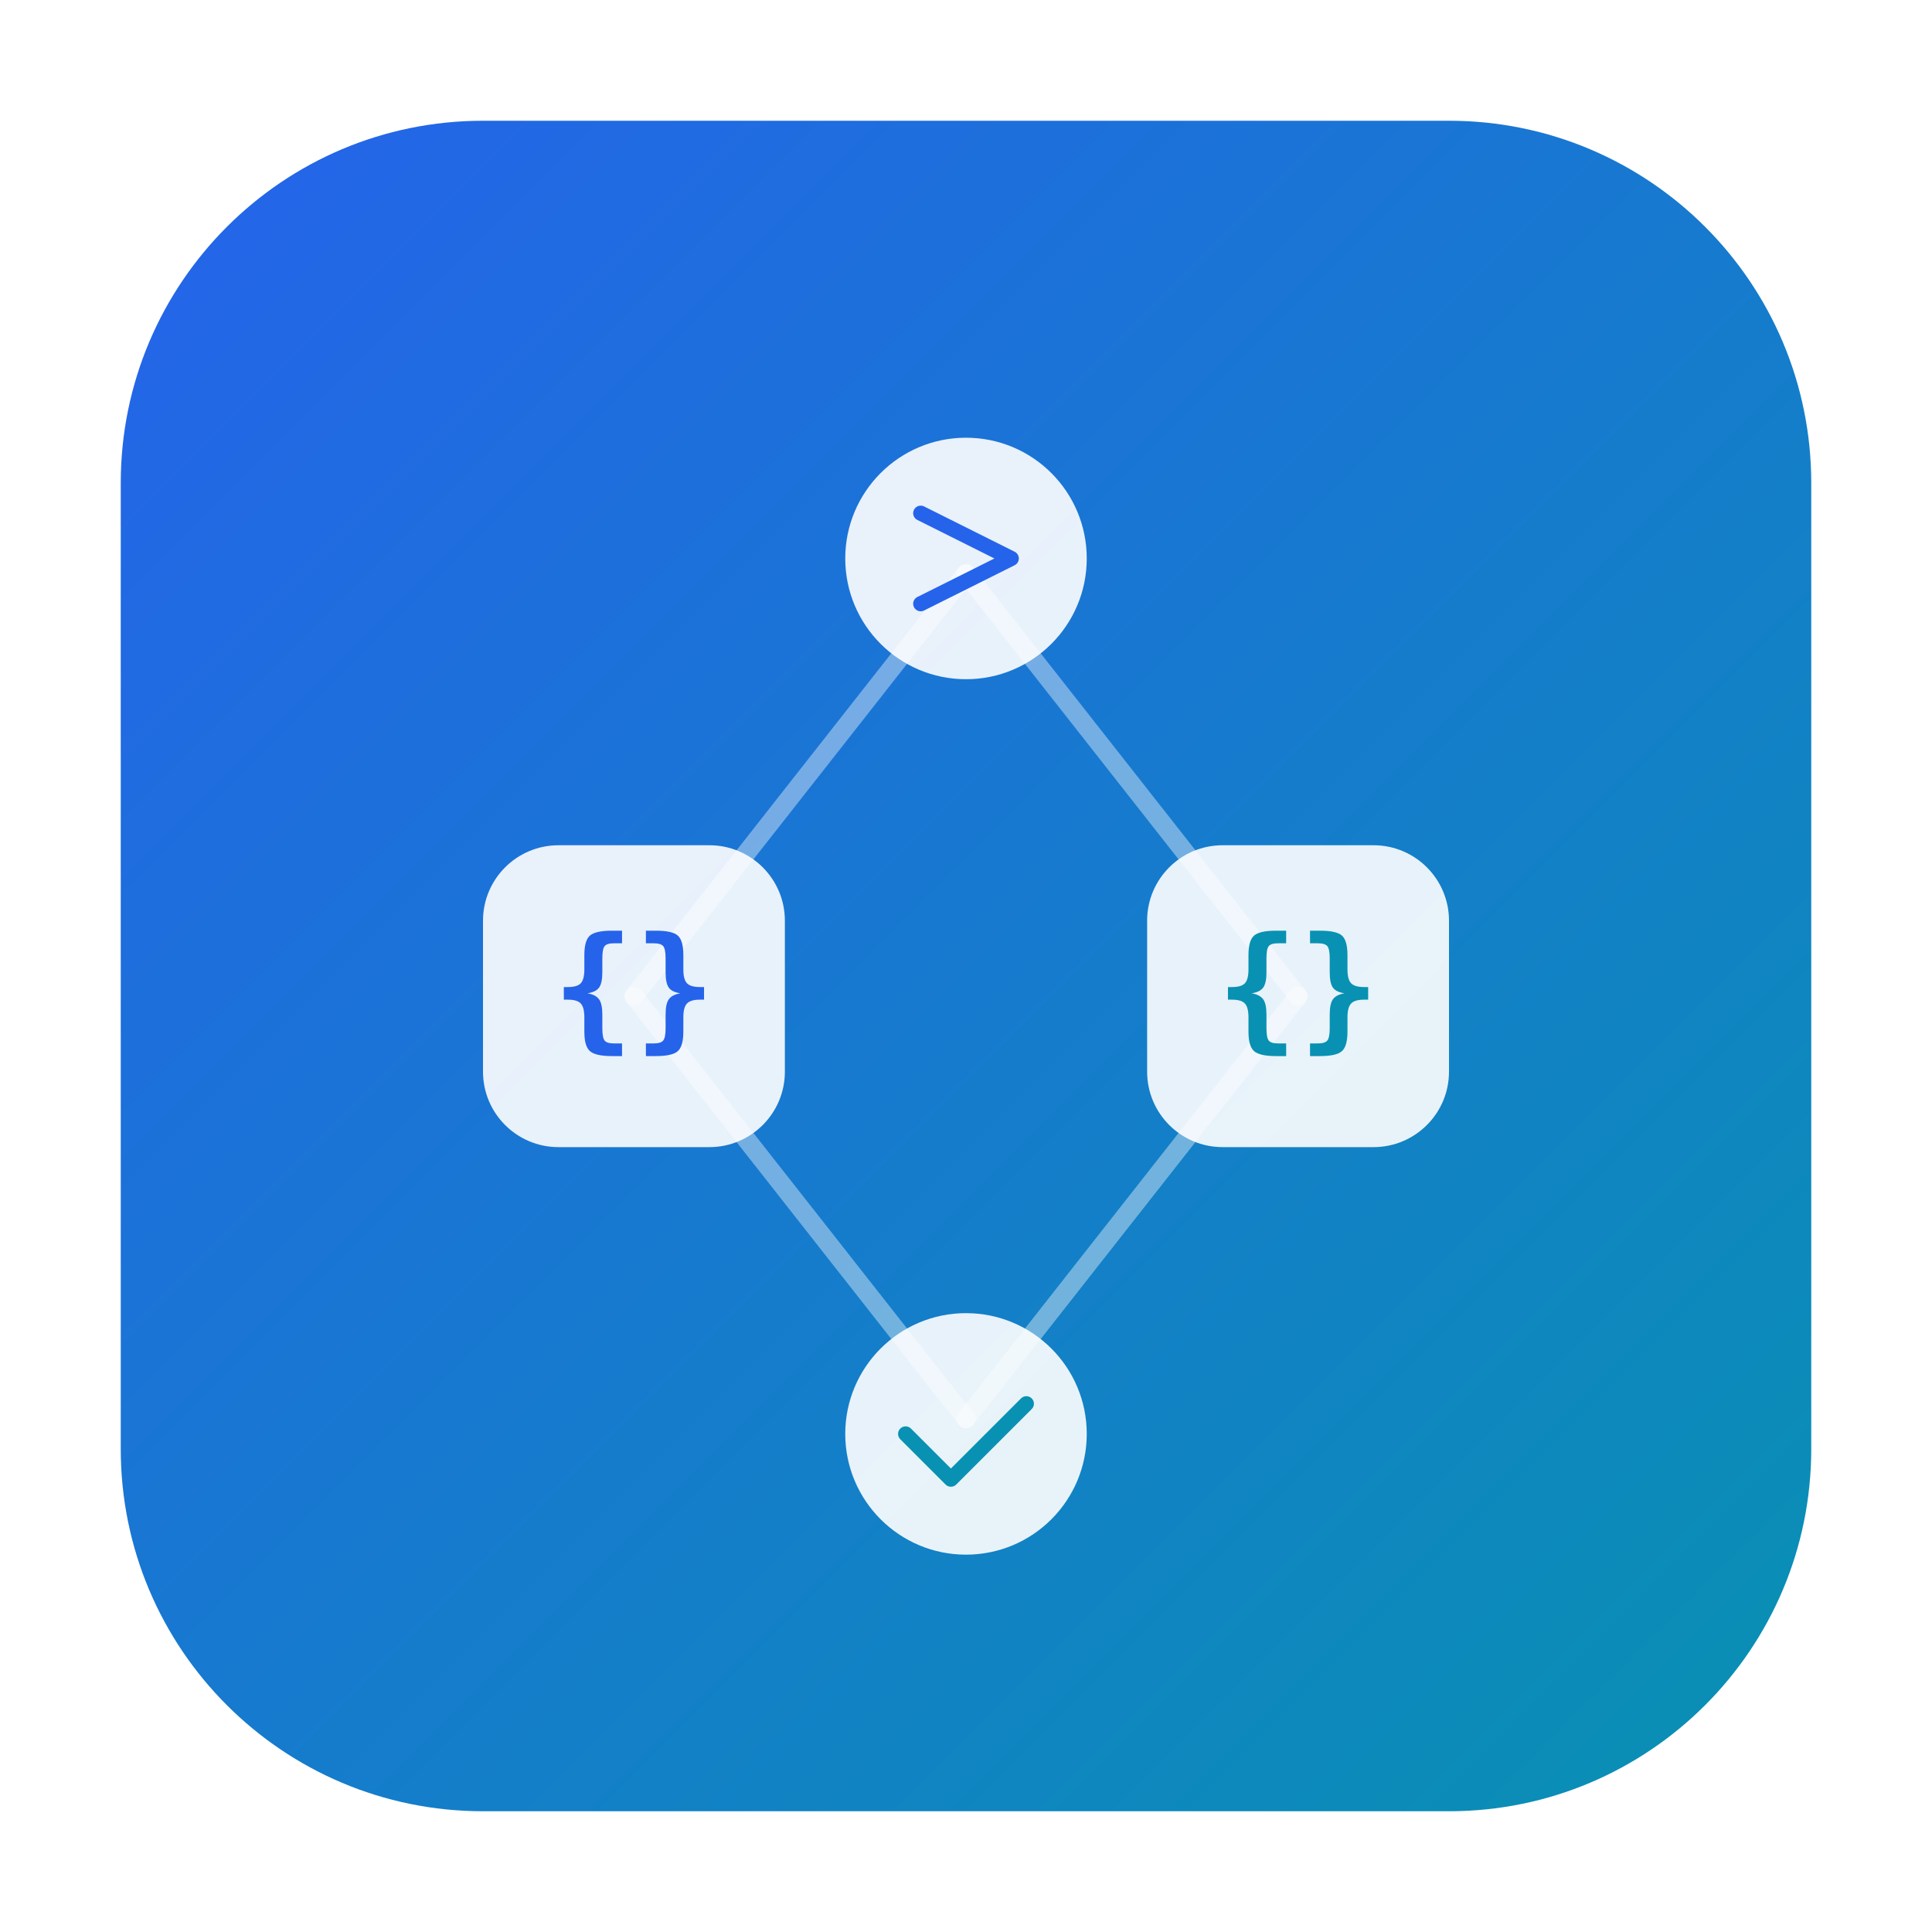
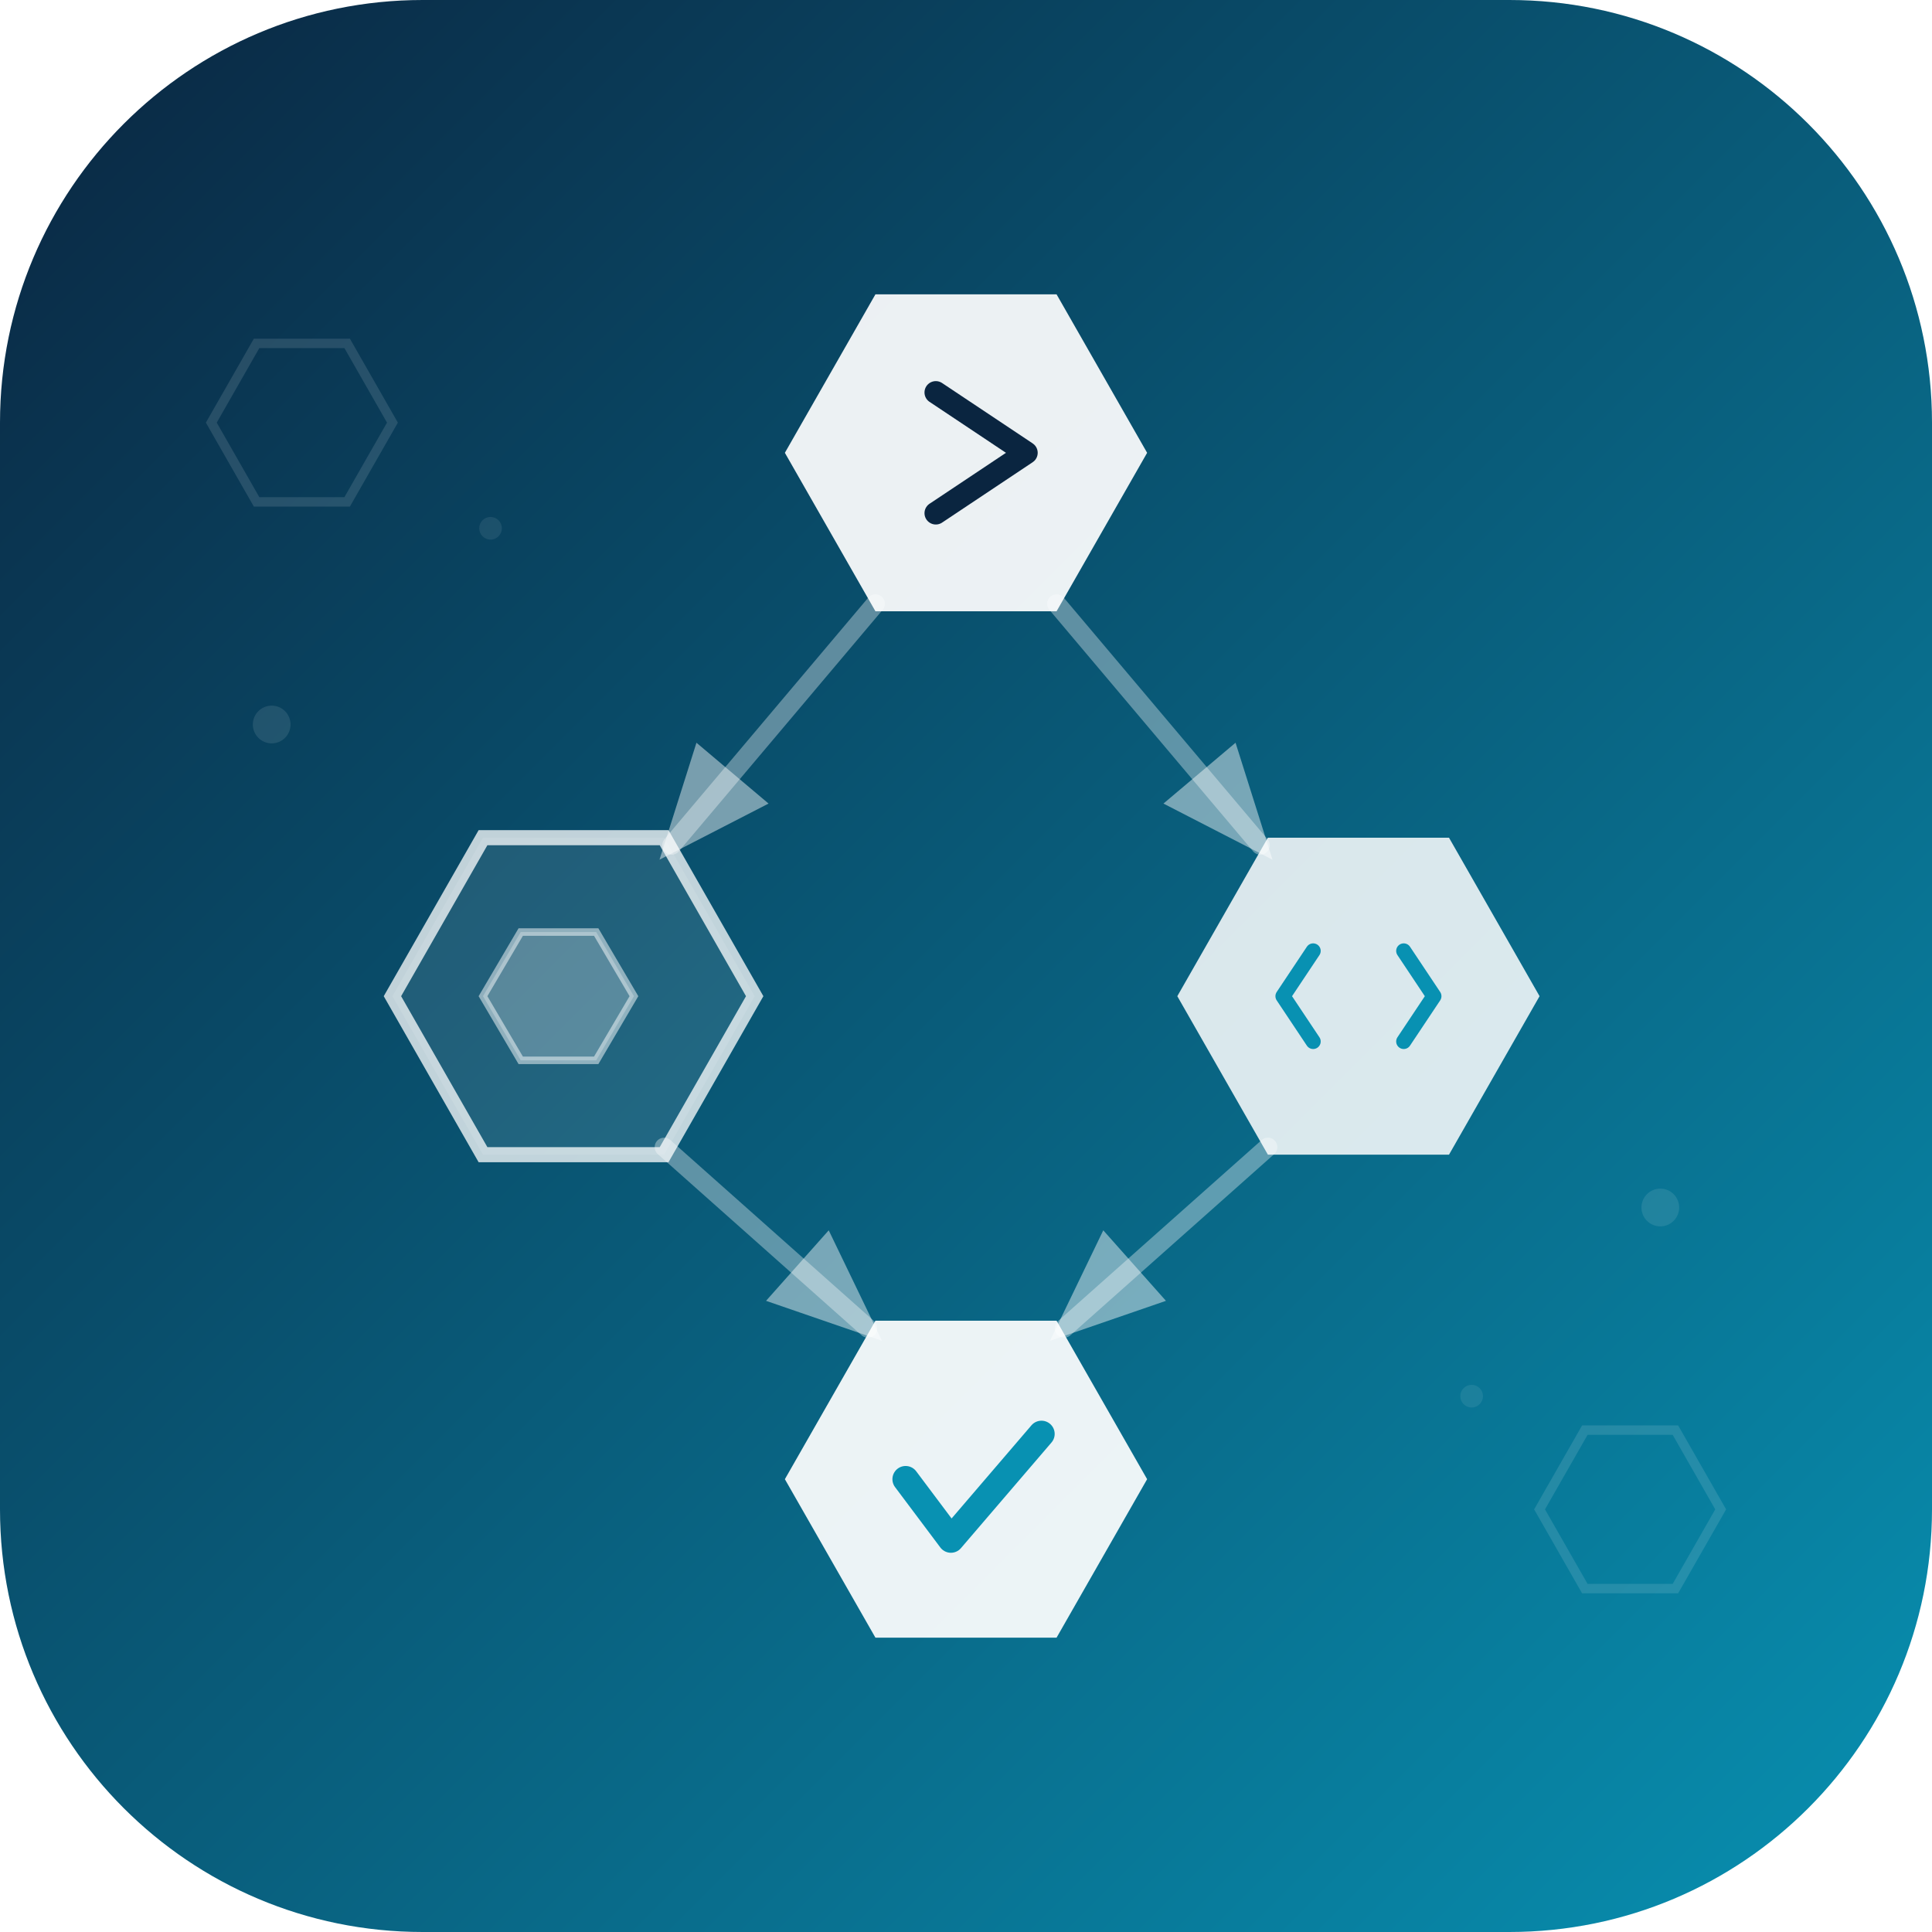
<svg xmlns="http://www.w3.org/2000/svg" viewBox="0 0 512 512" fill="none">
  <defs>
    <linearGradient id="bg" x1="0%" y1="0%" x2="100%" y2="100%">
-       <stop offset="0%" stop-color="#2563eb" />
+       <stop offset="0%" stop-color="#0a2540" />
      <stop offset="100%" stop-color="#0891b2" />
    </linearGradient>
+     <marker id="arrow" markerWidth="6" markerHeight="5" refX="5" refY="2.5" orient="auto">
+       <polygon points="0,0 6,2.5 0,5" fill="rgba(255,255,255,0.45)" />
+     </marker>
  </defs>
-   <rect x="32" y="32" width="448" height="448" rx="96" fill="url(#bg)" />
-   <line x1="256" y1="152" x2="168" y2="264" stroke="rgba(255,255,255,0.4)" stroke-width="5" stroke-linecap="round" />
-   <line x1="256" y1="152" x2="344" y2="264" stroke="rgba(255,255,255,0.4)" stroke-width="5" stroke-linecap="round" />
-   <line x1="168" y1="264" x2="256" y2="376" stroke="rgba(255,255,255,0.4)" stroke-width="5" stroke-linecap="round" />
-   <line x1="344" y1="264" x2="256" y2="376" stroke="rgba(255,255,255,0.4)" stroke-width="5" stroke-linecap="round" />
-   <circle cx="256" cy="148" r="32" fill="rgba(255,255,255,0.9)" />
-   <path d="M244 136 L268 148 L244 160" stroke="#2563eb" stroke-width="4" fill="none" stroke-linecap="round" stroke-linejoin="round" />
-   <rect x="128" y="224" width="80" height="80" rx="20" fill="rgba(255,255,255,0.9)" />
-   <text x="168" y="274" text-anchor="middle" fill="#2563eb" font-size="36" font-weight="700" font-family="monospace">{}</text>
-   <rect x="304" y="224" width="80" height="80" rx="20" fill="rgba(255,255,255,0.9)" />
-   <text x="344" y="274" text-anchor="middle" fill="#0891b2" font-size="36" font-weight="700" font-family="monospace">{}</text>
-   <circle cx="256" cy="380" r="32" fill="rgba(255,255,255,0.9)" />
-   <path d="M240 380 L252 392 L272 372" stroke="#0891b2" stroke-width="4" fill="none" stroke-linecap="round" stroke-linejoin="round" />
+   <rect width="512" height="512" rx="112" fill="url(#bg)" />
+   <line x1="232" y1="160" x2="178" y2="224" stroke="rgba(255,255,255,0.35)" stroke-width="5" stroke-linecap="round" marker-end="url(#arrow)" />
+   <line x1="280" y1="160" x2="334" y2="224" stroke="rgba(255,255,255,0.35)" stroke-width="5" stroke-linecap="round" marker-end="url(#arrow)" />
+   <line x1="176" y1="304" x2="230" y2="352" stroke="rgba(255,255,255,0.35)" stroke-width="5" stroke-linecap="round" marker-end="url(#arrow)" />
+   <line x1="336" y1="304" x2="282" y2="352" stroke="rgba(255,255,255,0.35)" stroke-width="5" stroke-linecap="round" marker-end="url(#arrow)" />
+   <path d="M104,112 L92,133 L68,133 L56,112 L68,91 L92,91 Z" fill="none" stroke="rgba(255,255,255,0.12)" stroke-width="2.5" />
+   <path d="M456,400 L444,421 L420,421 L408,400 L420,379 L444,379 Z" fill="none" stroke="rgba(255,255,255,0.12)" stroke-width="2.5" />
+   <circle cx="72" cy="192" r="5" fill="rgba(255,255,255,0.1)" />
+   <circle cx="440" cy="320" r="5" fill="rgba(255,255,255,0.1)" />
+   <circle cx="130" cy="140" r="3" fill="rgba(255,255,255,0.08)" />
+   <circle cx="390" cy="370" r="3" fill="rgba(255,255,255,0.08)" />
+   <path d="M304,120 L280,162 L232,162 L208,120 L232,78 L280,78 Z" fill="rgba(255,255,255,0.92)" />
+   <path d="M248,104 L272,120 L248,136" stroke="#0a2540" stroke-width="6" fill="none" stroke-linecap="round" stroke-linejoin="round" />
+   <path d="M200,264 L176,306 L128,306 L104,264 L128,222 L176,222 Z" fill="rgba(255,255,255,0.1)" stroke="rgba(255,255,255,0.75)" stroke-width="4" />
+   <path d="M168,264 L158,281 L138,281 L128,264 L138,247 L158,247 Z" fill="rgba(255,255,255,0.25)" stroke="rgba(255,255,255,0.5)" stroke-width="2" />
+   <path d="M408,264 L384,306 L336,306 L312,264 L336,222 L384,222 Z" fill="rgba(255,255,255,0.85)" />
+   <path d="M348,252 L340,264 L348,276" stroke="#0891b2" stroke-width="4" fill="none" stroke-linecap="round" stroke-linejoin="round" />
+   <path d="M372,252 L380,264 L372,276" stroke="#0891b2" stroke-width="4" fill="none" stroke-linecap="round" stroke-linejoin="round" />
+   <path d="M304,392 L280,434 L232,434 L208,392 L232,350 L280,350 Z" fill="rgba(255,255,255,0.92)" />
+   <path d="M240,392 L252,408 L276,380" stroke="#0891b2" stroke-width="7" fill="none" stroke-linecap="round" stroke-linejoin="round" />
</svg>
